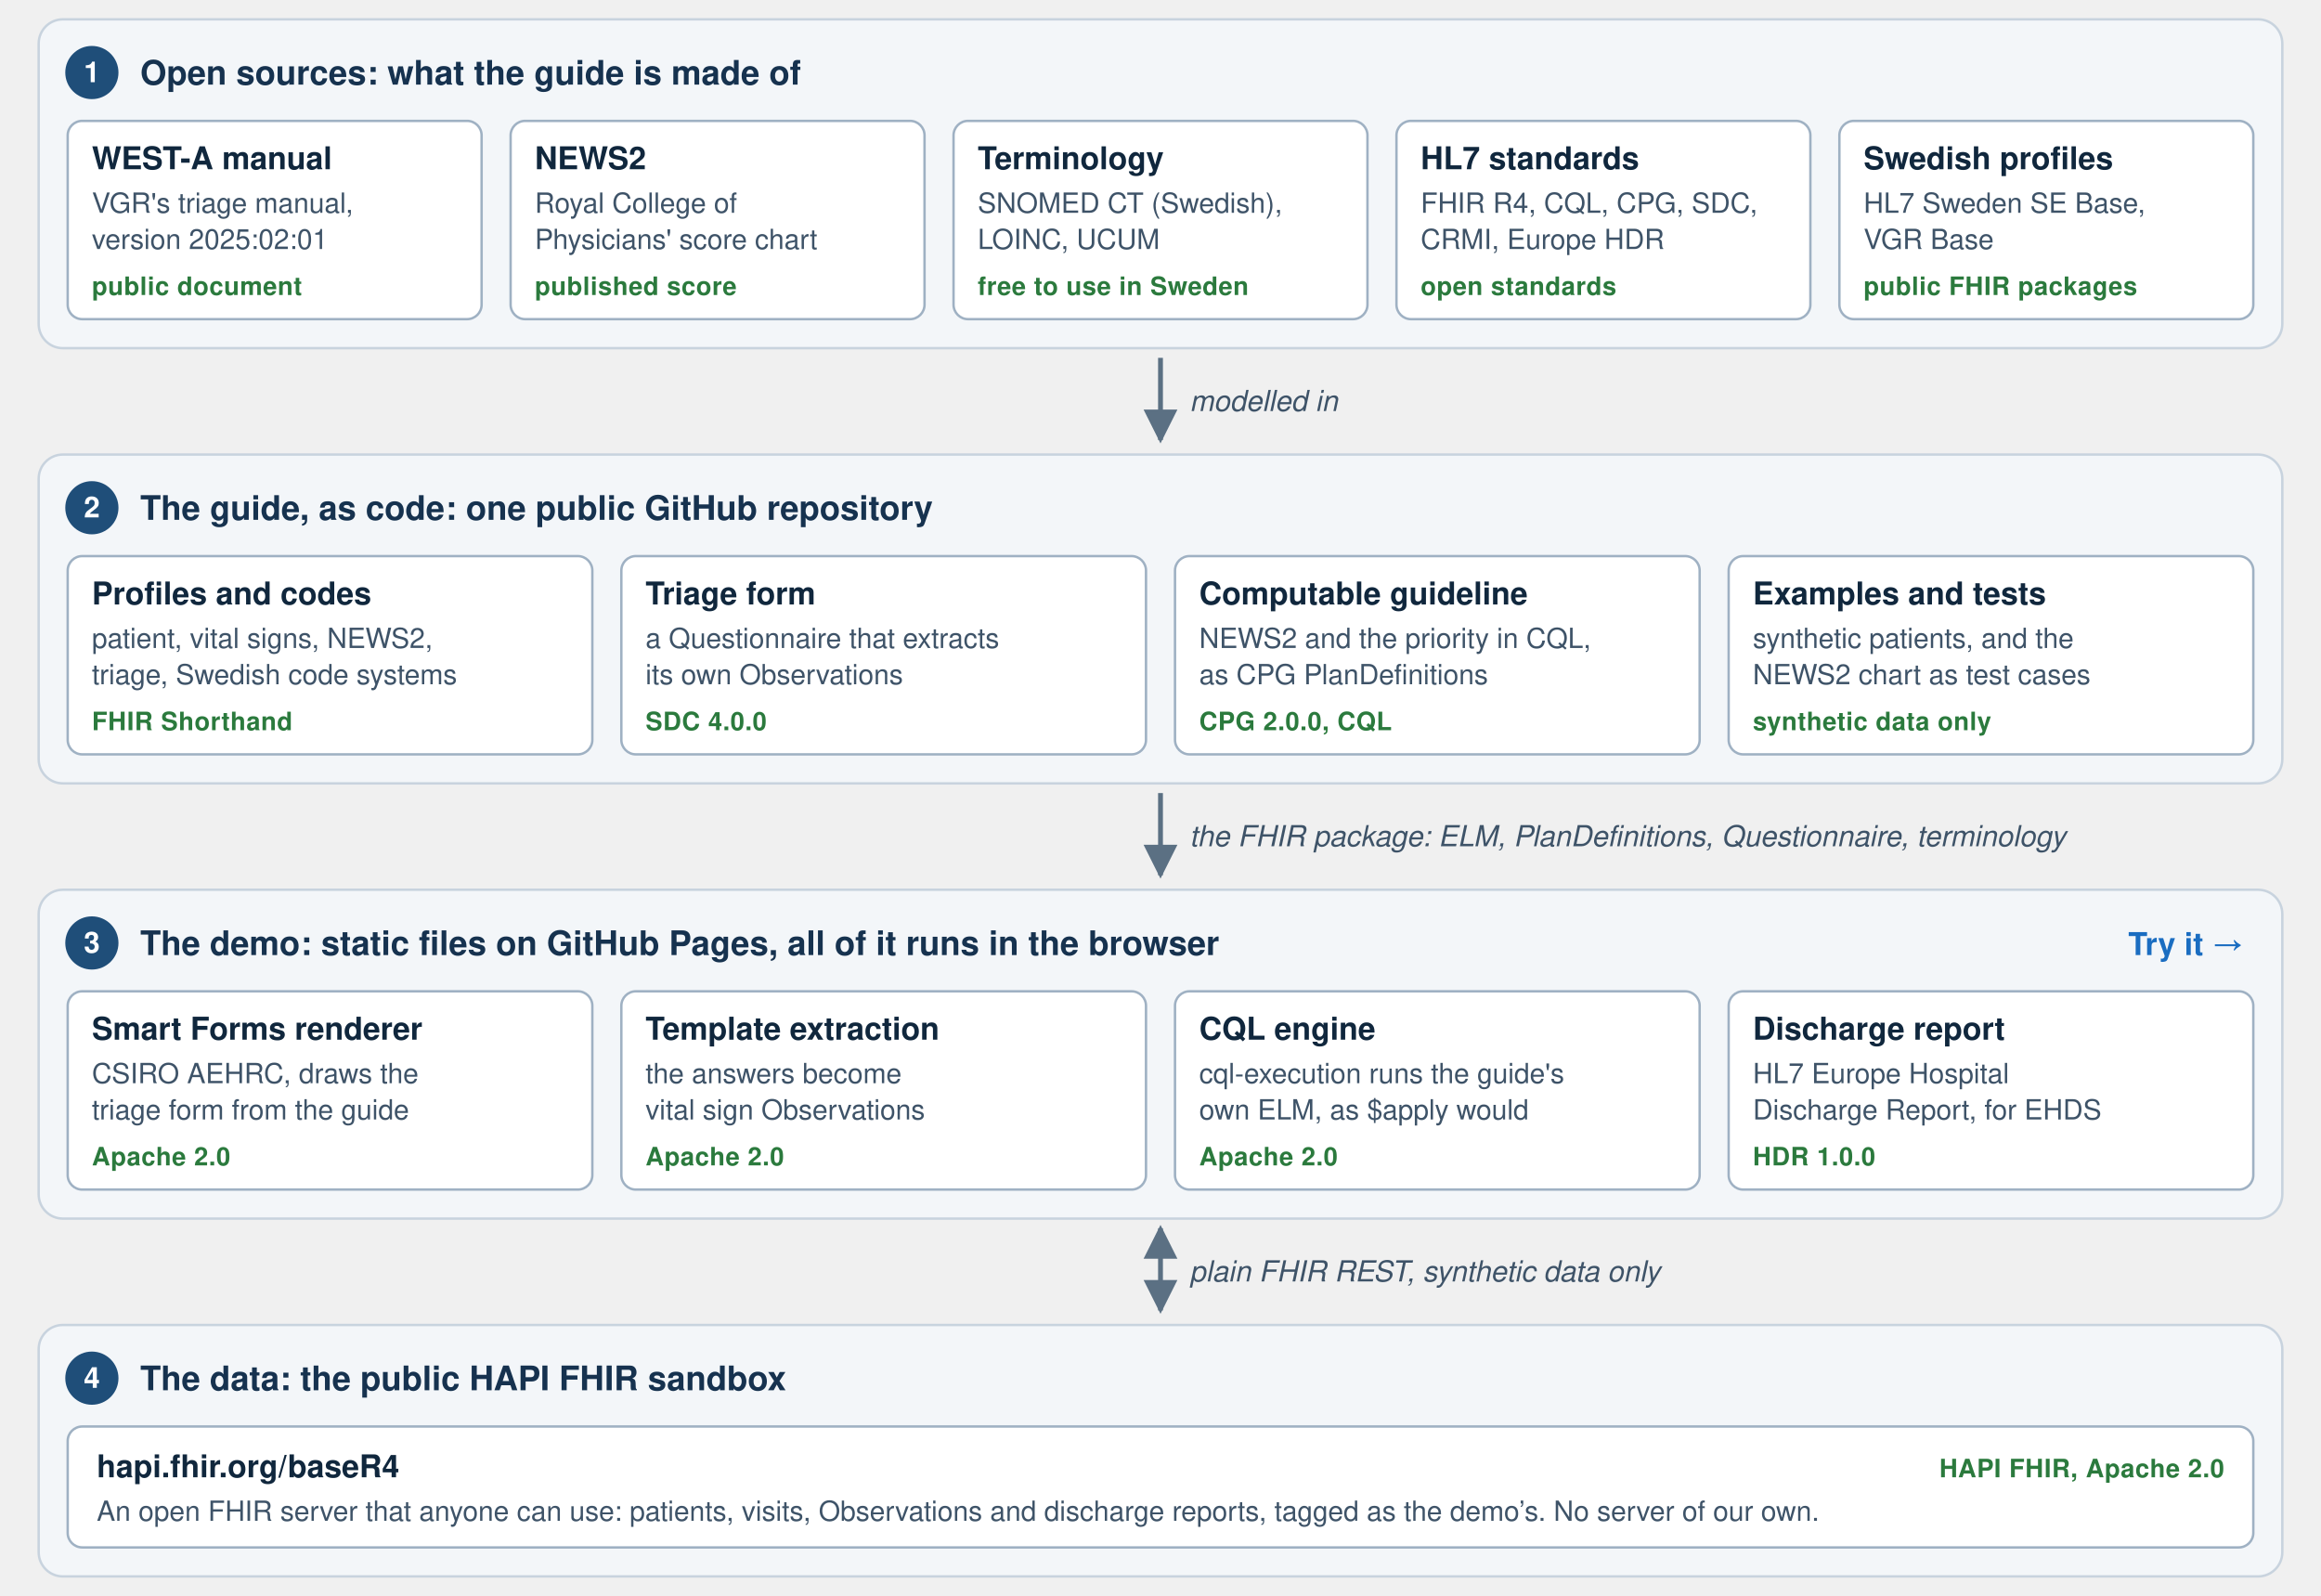
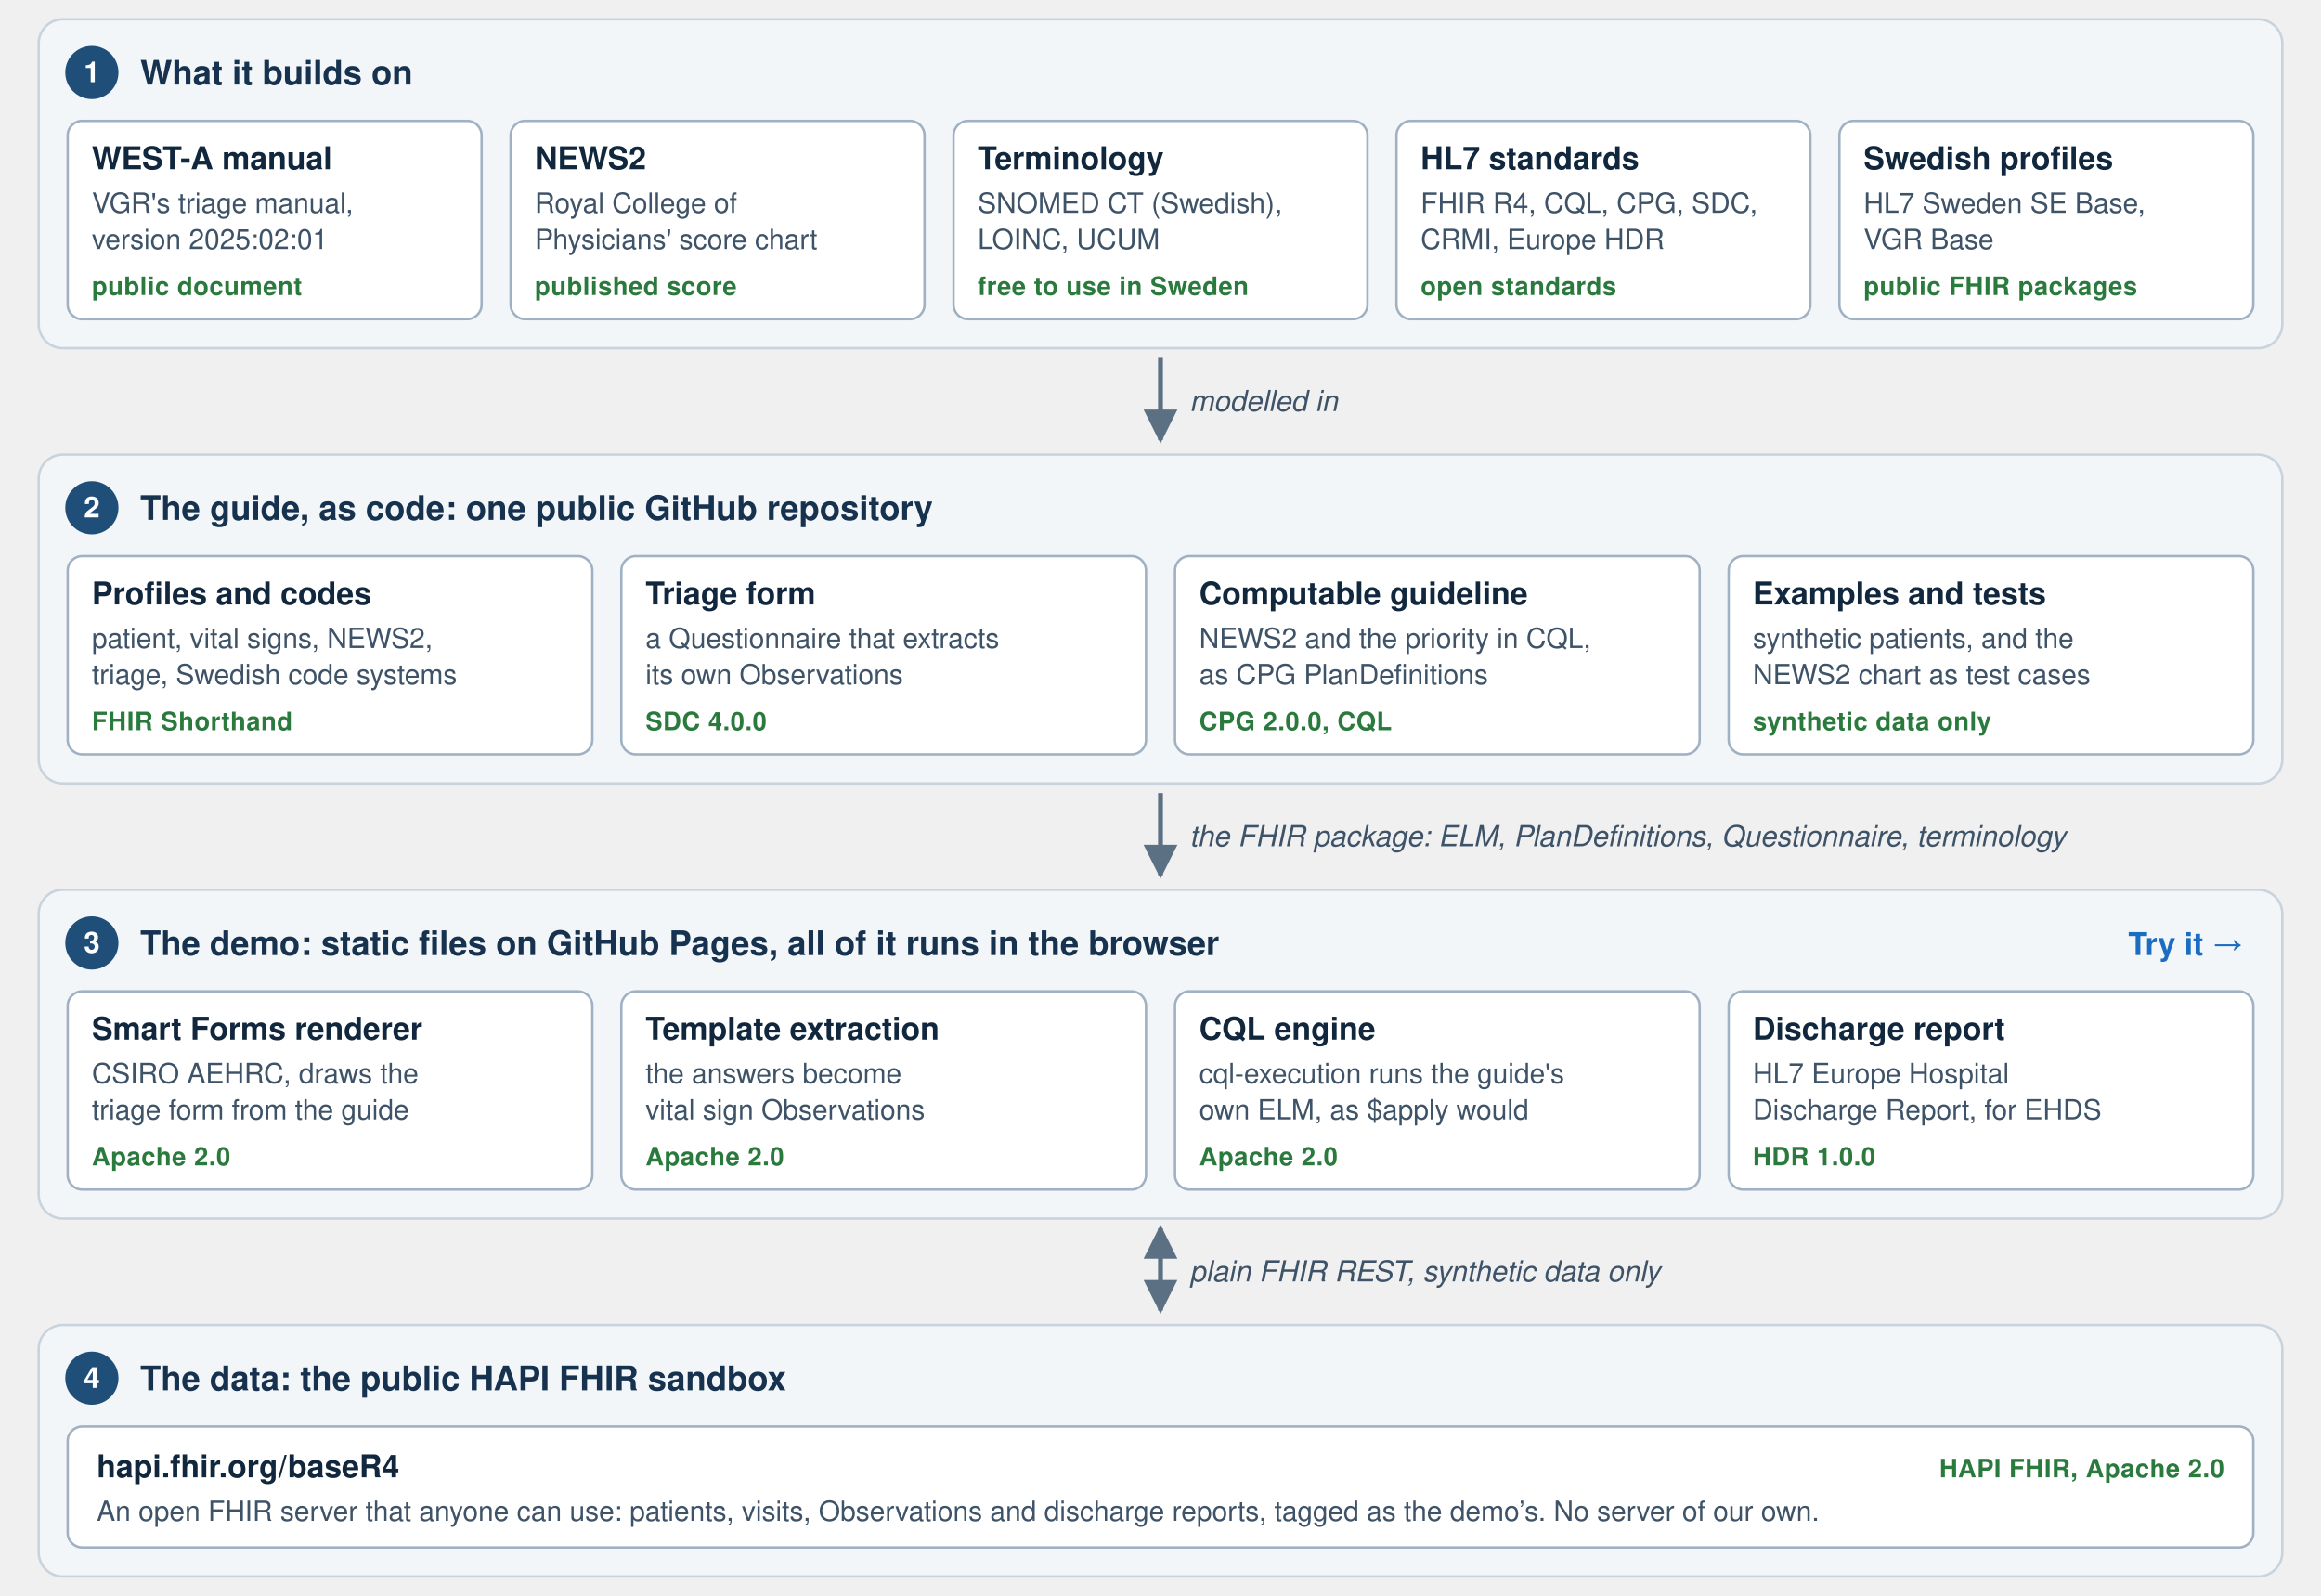
<svg xmlns="http://www.w3.org/2000/svg" class="westa-arch" viewBox="0 0 960 660" width="100%" role="img" aria-labelledby="westa-arch-title">
  <defs>
    <marker id="westa-arrow" viewBox="0 0 10 10" refX="9" refY="5" markerWidth="7" markerHeight="7" orient="auto">
      <path d="M0,0 L10,5 L0,10 z" fill="#5b7083" />
    </marker>
    <marker id="westa-arrow-up" viewBox="0 0 10 10" refX="1" refY="5" markerWidth="7" markerHeight="7" orient="auto">
      <path d="M10,0 L0,5 L10,10 z" fill="#5b7083" />
    </marker>
    <style>
.westa-arch text{font-family:"Segoe UI",Helvetica,Arial,sans-serif}
.westa-arch .band{fill:#f3f6f9;stroke:#c8d3de}
.westa-arch .num{fill:#1f4e79}
.westa-arch .numt{fill:#fff;font-size:12px;font-weight:700;text-anchor:middle}
.westa-arch .bt{fill:#16324f;font-size:14px;font-weight:700}
.westa-arch .try{fill:#1a6dc1;font-size:13px;font-weight:700;text-anchor:end}
.westa-arch .box{fill:#fff;stroke:#9fb1c3}
.westa-arch a:hover .box,.westa-arch a:focus .box{stroke:#1a6dc1;stroke-width:2}
.westa-arch a:hover .bt,.westa-arch a:hover .try{text-decoration:underline}
.westa-arch .h{fill:#10273d;font-size:13px;font-weight:700}
.westa-arch .s{fill:#3e5368;font-size:11.5px}
.westa-arch .tag{fill:#2b7a3d;font-size:10.5px;font-weight:700;letter-spacing:.02em}
.westa-arch .ar{stroke:#5b7083;stroke-width:2}
.westa-arch .al{fill:#3e5368;font-size:12px;font-style:italic}
</style>
  </defs>
  <rect class="band" x="16" y="8" width="928" height="136" rx="10" />
  <circle class="num" cx="38" cy="30" r="11" />
  <text class="numt" x="38" y="34">1</text>
-   <text class="bt" x="58" y="35">Open sources: what the guide is made of</text>
+   <text class="bt" x="58" y="35">What it builds on</text>
  <a href="https://mellanarkiv-offentlig.vgregion.se/alfresco/s/archive/stream/public/v1/source/available/sofia/su1226-506079272-668/surrogate/WEST%20A%202025%20%C3%96stra.pdf" target="_blank">
    <g>
      <rect class="box ln" x="28.0" y="50" width="171.2" height="82" rx="6" />
      <text class="h" x="38.0" y="70">WEST-A manual</text>
      <text class="s" x="38.0" y="88">VGR's triage manual,</text>
      <text class="s" x="38.0" y="103">version 2025:02:01</text>
      <text class="tag" x="38.0" y="122">public document</text>
    </g>
  </a>
-   <rect class="box" x="211.2" y="50" width="171.2" height="82" rx="6" />
-   <text class="h" x="221.2" y="70">NEWS2</text>
-   <text class="s" x="221.2" y="88">Royal College of</text>
-   <text class="s" x="221.2" y="103">Physicians' score chart</text>
-   <text class="tag" x="221.2" y="122">published score</text>
-   <rect class="box" x="394.4" y="50" width="171.2" height="82" rx="6" />
-   <text class="h" x="404.4" y="70">Terminology</text>
-   <text class="s" x="404.4" y="88">SNOMED CT (Swedish),</text>
-   <text class="s" x="404.4" y="103">LOINC, UCUM</text>
-   <text class="tag" x="404.4" y="122">free to use in Sweden</text>
-   <rect class="box" x="577.6" y="50" width="171.2" height="82" rx="6" />
-   <text class="h" x="587.6" y="70">HL7 standards</text>
-   <text class="s" x="587.6" y="88">FHIR R4, CQL, CPG, SDC,</text>
-   <text class="s" x="587.6" y="103">CRMI, Europe HDR</text>
-   <text class="tag" x="587.6" y="122">open standards</text>
-   <rect class="box" x="760.8" y="50" width="171.2" height="82" rx="6" />
-   <text class="h" x="770.8" y="70">Swedish profiles</text>
-   <text class="s" x="770.8" y="88">HL7 Sweden SE Base,</text>
-   <text class="s" x="770.8" y="103">VGR Base</text>
-   <text class="tag" x="770.8" y="122">public FHIR packages</text>
+   <a href="https://www.rcp.ac.uk/resources/national-early-warning-score-news-2/" target="_blank">
+     <g>
+       <rect class="box ln" x="211.2" y="50" width="171.2" height="82" rx="6" />
+       <text class="h" x="221.2" y="70">NEWS2</text>
+       <text class="s" x="221.2" y="88">Royal College of</text>
+       <text class="s" x="221.2" y="103">Physicians' score chart</text>
+       <text class="tag" x="221.2" y="122">published score</text>
+     </g>
+   </a>
+   <a href="https://www.socialstyrelsen.se/kunskapsstod-och-regler/omraden/e-halsa/snomed-ct/" target="_blank">
+     <g>
+       <rect class="box ln" x="394.4" y="50" width="171.2" height="82" rx="6" />
+       <text class="h" x="404.4" y="70">Terminology</text>
+       <text class="s" x="404.4" y="88">SNOMED CT (Swedish),</text>
+       <text class="s" x="404.4" y="103">LOINC, UCUM</text>
+       <text class="tag" x="404.4" y="122">free to use in Sweden</text>
+     </g>
+   </a>
+   <a href="https://hl7.org/fhir/R4/" target="_blank">
+     <g>
+       <rect class="box ln" x="577.6" y="50" width="171.2" height="82" rx="6" />
+       <text class="h" x="587.6" y="70">HL7 standards</text>
+       <text class="s" x="587.6" y="88">FHIR R4, CQL, CPG, SDC,</text>
+       <text class="s" x="587.6" y="103">CRMI, Europe HDR</text>
+       <text class="tag" x="587.6" y="122">open standards</text>
+     </g>
+   </a>
+   <a href="https://fhir.vgregion.se/ig/base/" target="_blank">
+     <g>
+       <rect class="box ln" x="760.8" y="50" width="171.2" height="82" rx="6" />
+       <text class="h" x="770.8" y="70">Swedish profiles</text>
+       <text class="s" x="770.8" y="88">HL7 Sweden SE Base,</text>
+       <text class="s" x="770.8" y="103">VGR Base</text>
+       <text class="tag" x="770.8" y="122">public FHIR packages</text>
+     </g>
+   </a>
  <line class="ar" x1="480" y1="148" x2="480" y2="182" marker-end="url(#westa-arrow)" />
  <text class="al" x="492" y="170">modelled in</text>
  <rect class="band" x="16" y="188" width="928" height="136" rx="10" />
  <circle class="num" cx="38" cy="210" r="11" />
  <text class="numt" x="38" y="214">2</text>
  <a href="https://github.com/vadi2/west-a-triage-ig" target="_blank">
    <text class="bt" x="58" y="215">The guide, as code: one public GitHub repository</text>
  </a>
  <a href="artifacts.html">
    <g>
      <rect class="box ln" x="28.0" y="230" width="217.0" height="82" rx="6" />
      <text class="h" x="38.0" y="250">Profiles and codes</text>
      <text class="s" x="38.0" y="268">patient, vital signs, NEWS2,</text>
      <text class="s" x="38.0" y="283">triage, Swedish code systems</text>
      <text class="tag" x="38.0" y="302">FHIR Shorthand</text>
    </g>
  </a>
  <a href="Questionnaire-west-a-triage-questionnaire.html">
    <g>
      <rect class="box ln" x="257.0" y="230" width="217.0" height="82" rx="6" />
      <text class="h" x="267.0" y="250">Triage form</text>
      <text class="s" x="267.0" y="268">a Questionnaire that extracts</text>
      <text class="s" x="267.0" y="283">its own Observations</text>
      <text class="tag" x="267.0" y="302">SDC 4.0.0</text>
    </g>
  </a>
  <a href="west-a-computable-guidelines.html">
    <g>
      <rect class="box ln" x="486.0" y="230" width="217.0" height="82" rx="6" />
      <text class="h" x="496.0" y="250">Computable guideline</text>
      <text class="s" x="496.0" y="268">NEWS2 and the priority in CQL,</text>
      <text class="s" x="496.0" y="283">as CPG PlanDefinitions</text>
      <text class="tag" x="496.0" y="302">CPG 2.0.0, CQL</text>
    </g>
  </a>
  <a href="artifacts.html">
    <g>
      <rect class="box ln" x="715.0" y="230" width="217.0" height="82" rx="6" />
      <text class="h" x="725.0" y="250">Examples and tests</text>
      <text class="s" x="725.0" y="268">synthetic patients, and the</text>
      <text class="s" x="725.0" y="283">NEWS2 chart as test cases</text>
      <text class="tag" x="725.0" y="302">synthetic data only</text>
    </g>
  </a>
  <line class="ar" x1="480" y1="328" x2="480" y2="362" marker-end="url(#westa-arrow)" />
  <text class="al" x="492" y="350">the FHIR package: ELM, PlanDefinitions, Questionnaire, terminology</text>
  <rect class="band" x="16" y="368" width="928" height="136" rx="10" />
  <circle class="num" cx="38" cy="390" r="11" />
  <text class="numt" x="38" y="394">3</text>
  <text class="bt" x="58" y="395">The demo: static files on GitHub Pages, all of it runs in the browser</text>
  <a href="https://vadimperetok.in/west-a-triage-ig/demo/" target="_blank">
    <text class="try" x="928" y="395">Try it →</text>
  </a>
  <a href="https://github.com/aehrc/smart-forms" target="_blank">
    <g>
      <rect class="box ln" x="28.0" y="410" width="217.0" height="82" rx="6" />
      <text class="h" x="38.0" y="430">Smart Forms renderer</text>
      <text class="s" x="38.0" y="448">CSIRO AEHRC, draws the</text>
      <text class="s" x="38.0" y="463">triage form from the guide</text>
      <text class="tag" x="38.0" y="482">Apache 2.0</text>
    </g>
  </a>
  <a href="https://github.com/aehrc/smart-forms" target="_blank">
    <g>
      <rect class="box ln" x="257.0" y="410" width="217.0" height="82" rx="6" />
      <text class="h" x="267.0" y="430">Template extraction</text>
      <text class="s" x="267.0" y="448">the answers become</text>
      <text class="s" x="267.0" y="463">vital sign Observations</text>
      <text class="tag" x="267.0" y="482">Apache 2.0</text>
    </g>
  </a>
  <a href="https://github.com/cqframework/cql-execution" target="_blank">
    <g>
      <rect class="box ln" x="486.0" y="410" width="217.0" height="82" rx="6" />
      <text class="h" x="496.0" y="430">CQL engine</text>
      <text class="s" x="496.0" y="448">cql-execution runs the guide's</text>
      <text class="s" x="496.0" y="463">own ELM, as $apply would</text>
      <text class="tag" x="496.0" y="482">Apache 2.0</text>
    </g>
  </a>
  <a href="https://hl7.eu/fhir/hdr/" target="_blank">
    <g>
      <rect class="box ln" x="715.0" y="410" width="217.0" height="82" rx="6" />
      <text class="h" x="725.0" y="430">Discharge report</text>
      <text class="s" x="725.0" y="448">HL7 Europe Hospital</text>
      <text class="s" x="725.0" y="463">Discharge Report, for EHDS</text>
      <text class="tag" x="725.0" y="482">HDR 1.0.0</text>
    </g>
  </a>
  <line class="ar" x1="480" y1="508" x2="480" y2="542" marker-end="url(#westa-arrow)" marker-start="url(#westa-arrow-up)" />
  <text class="al" x="492" y="530">plain FHIR REST, synthetic data only</text>
  <rect class="band" x="16" y="548" width="928" height="104" rx="10" />
  <circle class="num" cx="38" cy="570" r="11" />
  <text class="numt" x="38" y="574">4</text>
  <a href="https://hapi.fhir.org/" target="_blank">
    <text class="bt" x="58" y="575">The data: the public HAPI FHIR sandbox</text>
  </a>
  <rect class="box" x="28" y="590" width="904" height="50" rx="6" />
  <text class="h" x="40" y="611">hapi.fhir.org/baseR4</text>
  <text class="tag" x="920" y="611" text-anchor="end">HAPI FHIR, Apache 2.0</text>
  <text class="s" x="40" y="629">An open FHIR server that anyone can use: patients, visits, Observations and discharge reports, tagged as the demo’s. No server of our own.</text>
</svg>
